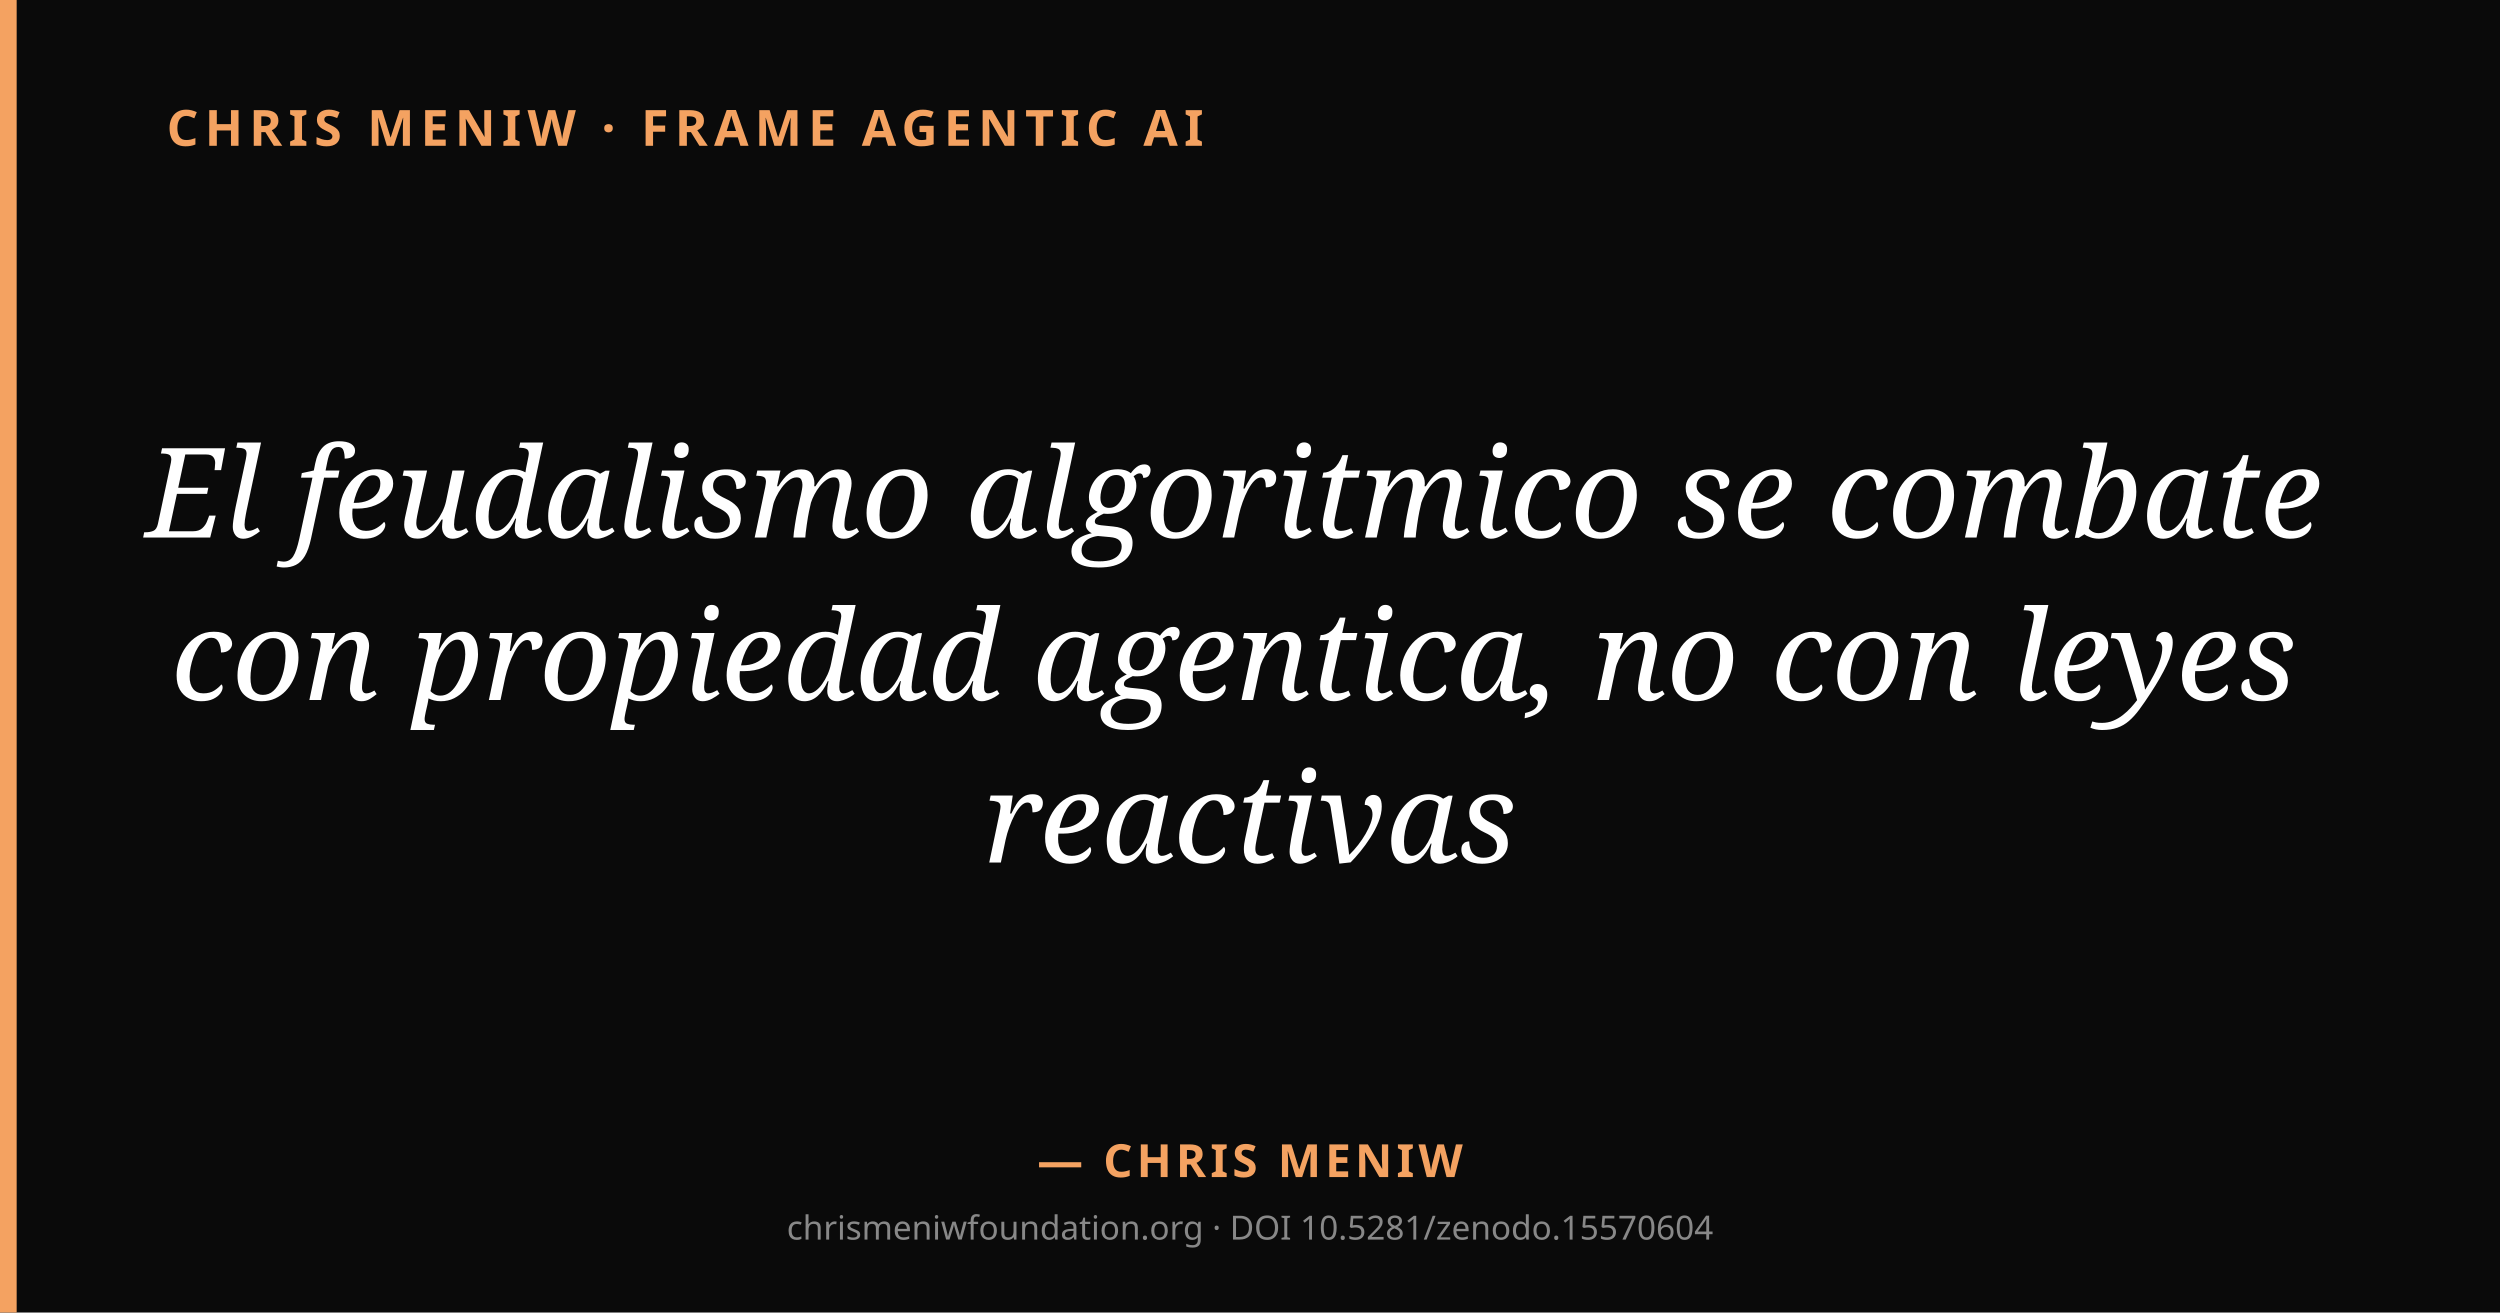
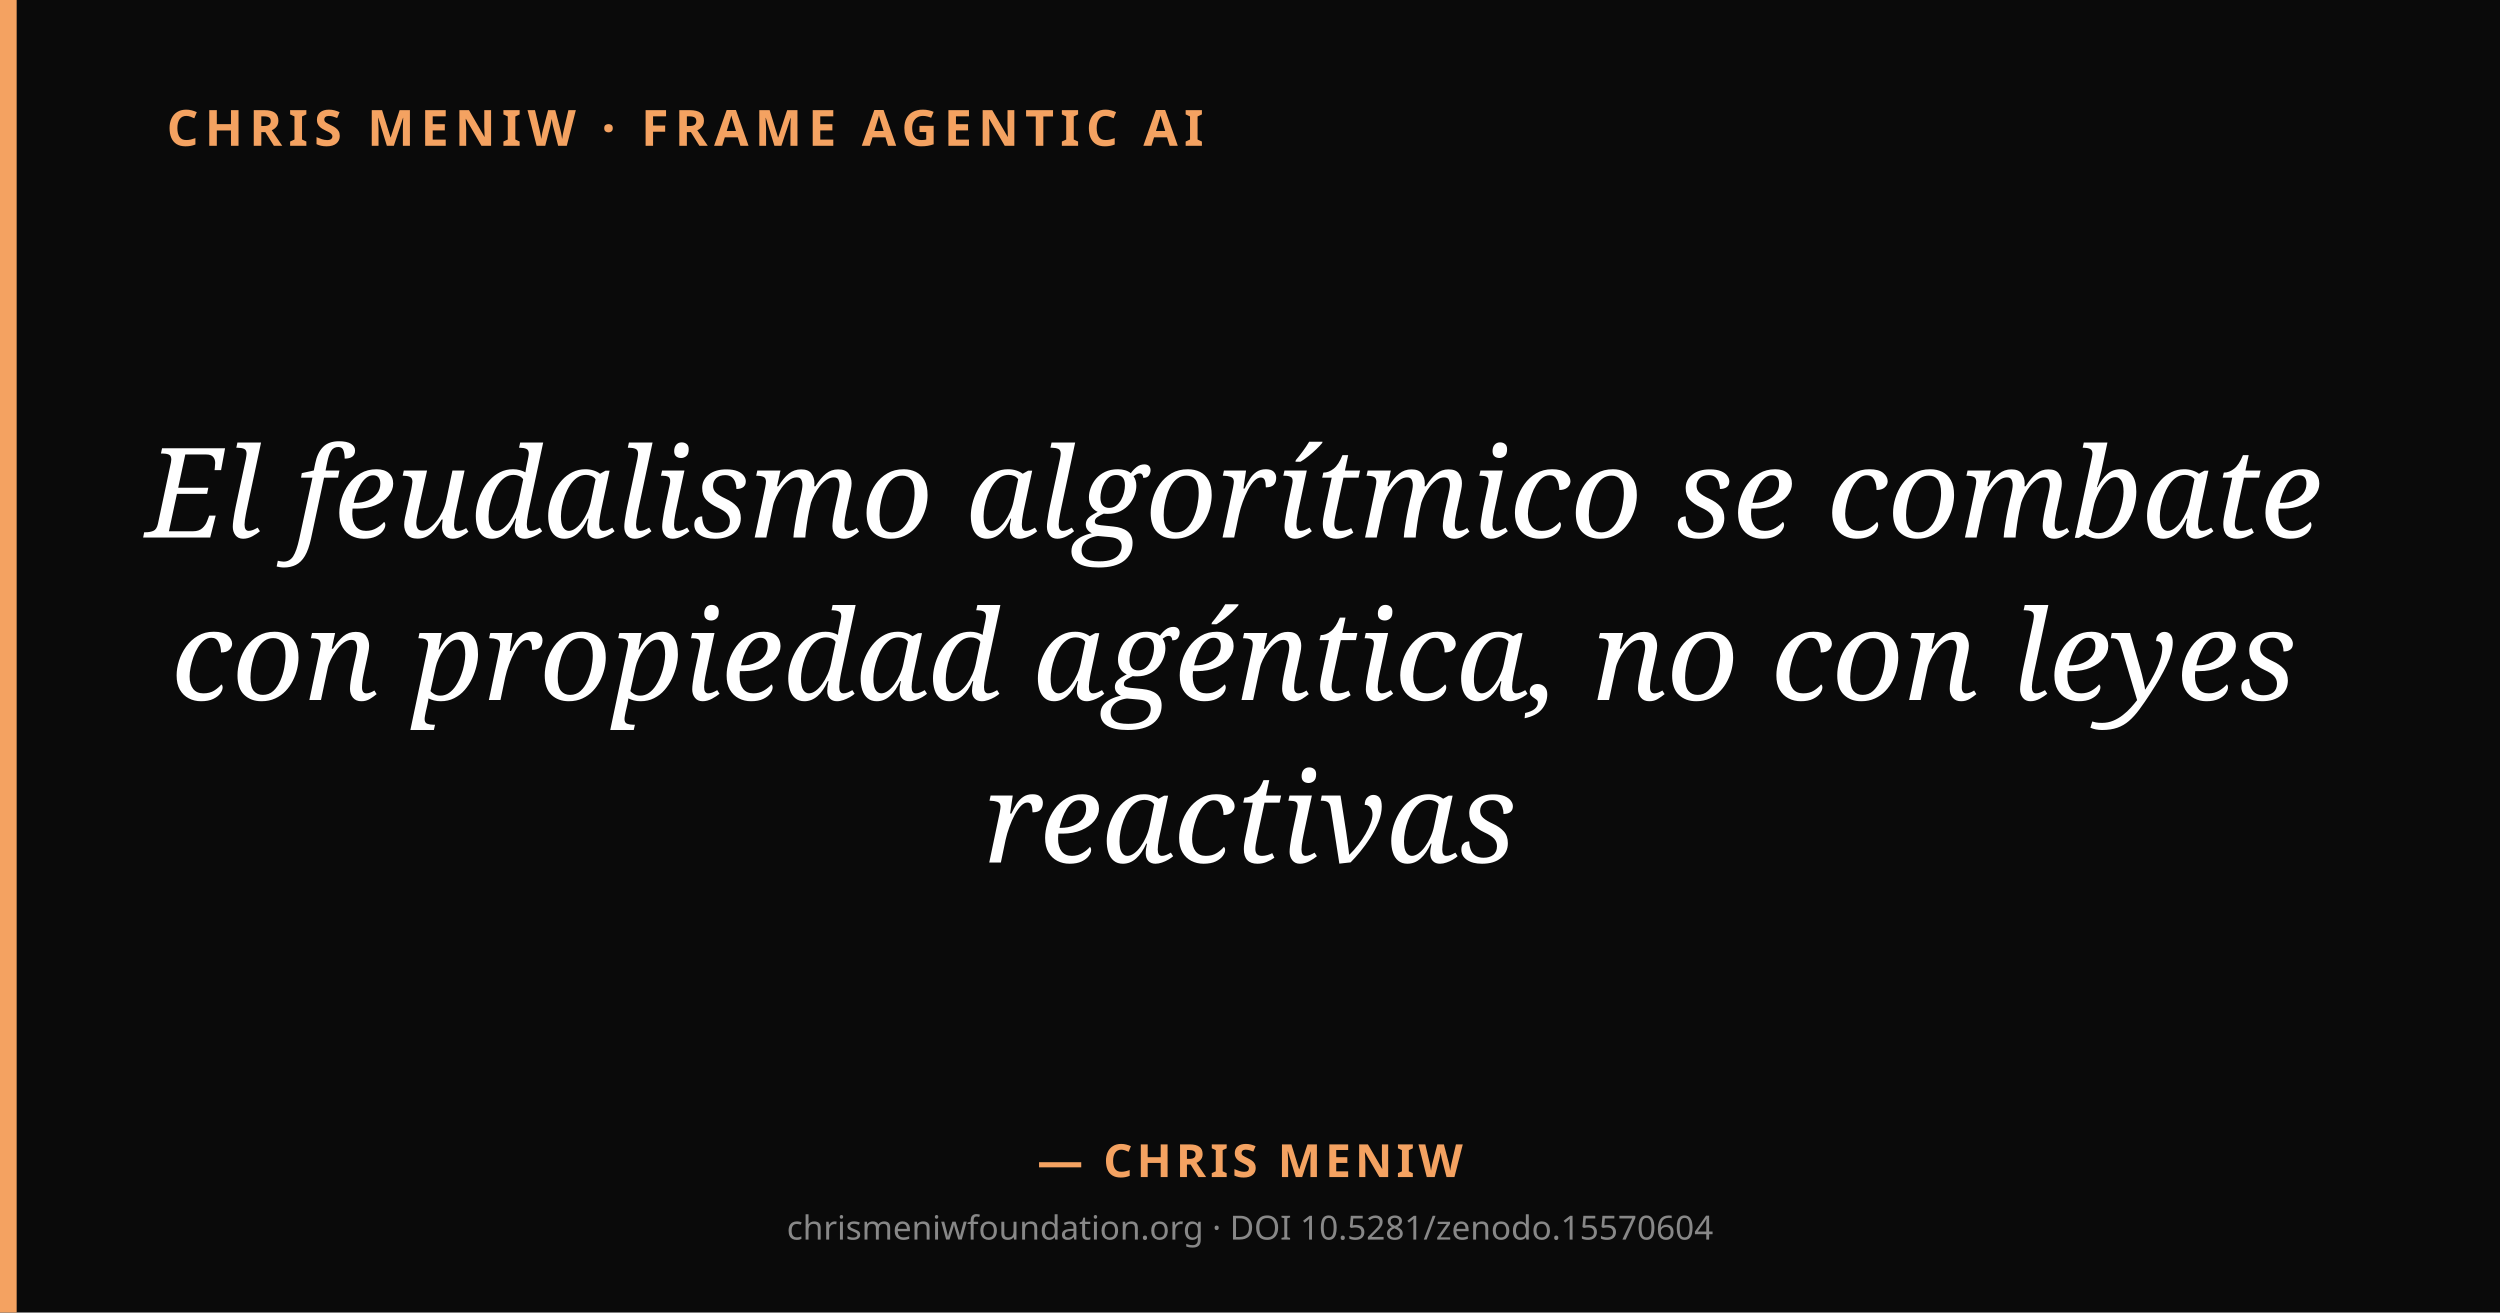
<svg xmlns="http://www.w3.org/2000/svg" viewBox="0 0 1200 630" width="1200" height="630">
  <rect width="1200" height="630" fill="#0a0a0a" />
  <rect x="0" y="0" width="8" height="630" fill="#f4a261" />
  <text x="80" y="70" fill="#f4a261" font-family="system-ui, sans-serif" font-size="24" font-weight="600" letter-spacing="3">CHRIS MENIW · FRAME AGENTIC AI</text>
  <text x="600" y="258" text-anchor="middle" fill="#ffffff" font-family="Georgia, serif" font-size="60" font-style="italic">
-     <tspan x="600" dy="0">El feudalismo algoritmico se combate</tspan>
-     <tspan x="600" dy="78">con propiedad agentica, no con leyes</tspan>
+     <tspan x="600" dy="0">El feudalismo algorítmico se combate</tspan>
+     <tspan x="600" dy="78">con propiedad agéntica, no con leyes</tspan>
    <tspan x="600" dy="78">reactivas</tspan>
  </text>
  <text x="600" y="565" text-anchor="middle" fill="#f4a261" font-family="system-ui, sans-serif" font-size="22" font-weight="600" letter-spacing="2">— CHRIS MENIW</text>
  <text x="600" y="595" text-anchor="middle" fill="#888" font-family="system-ui, sans-serif" font-size="16">chrismeniwfoundation.org · DOI 10.5281/zenodo.15570604</text>
</svg>
